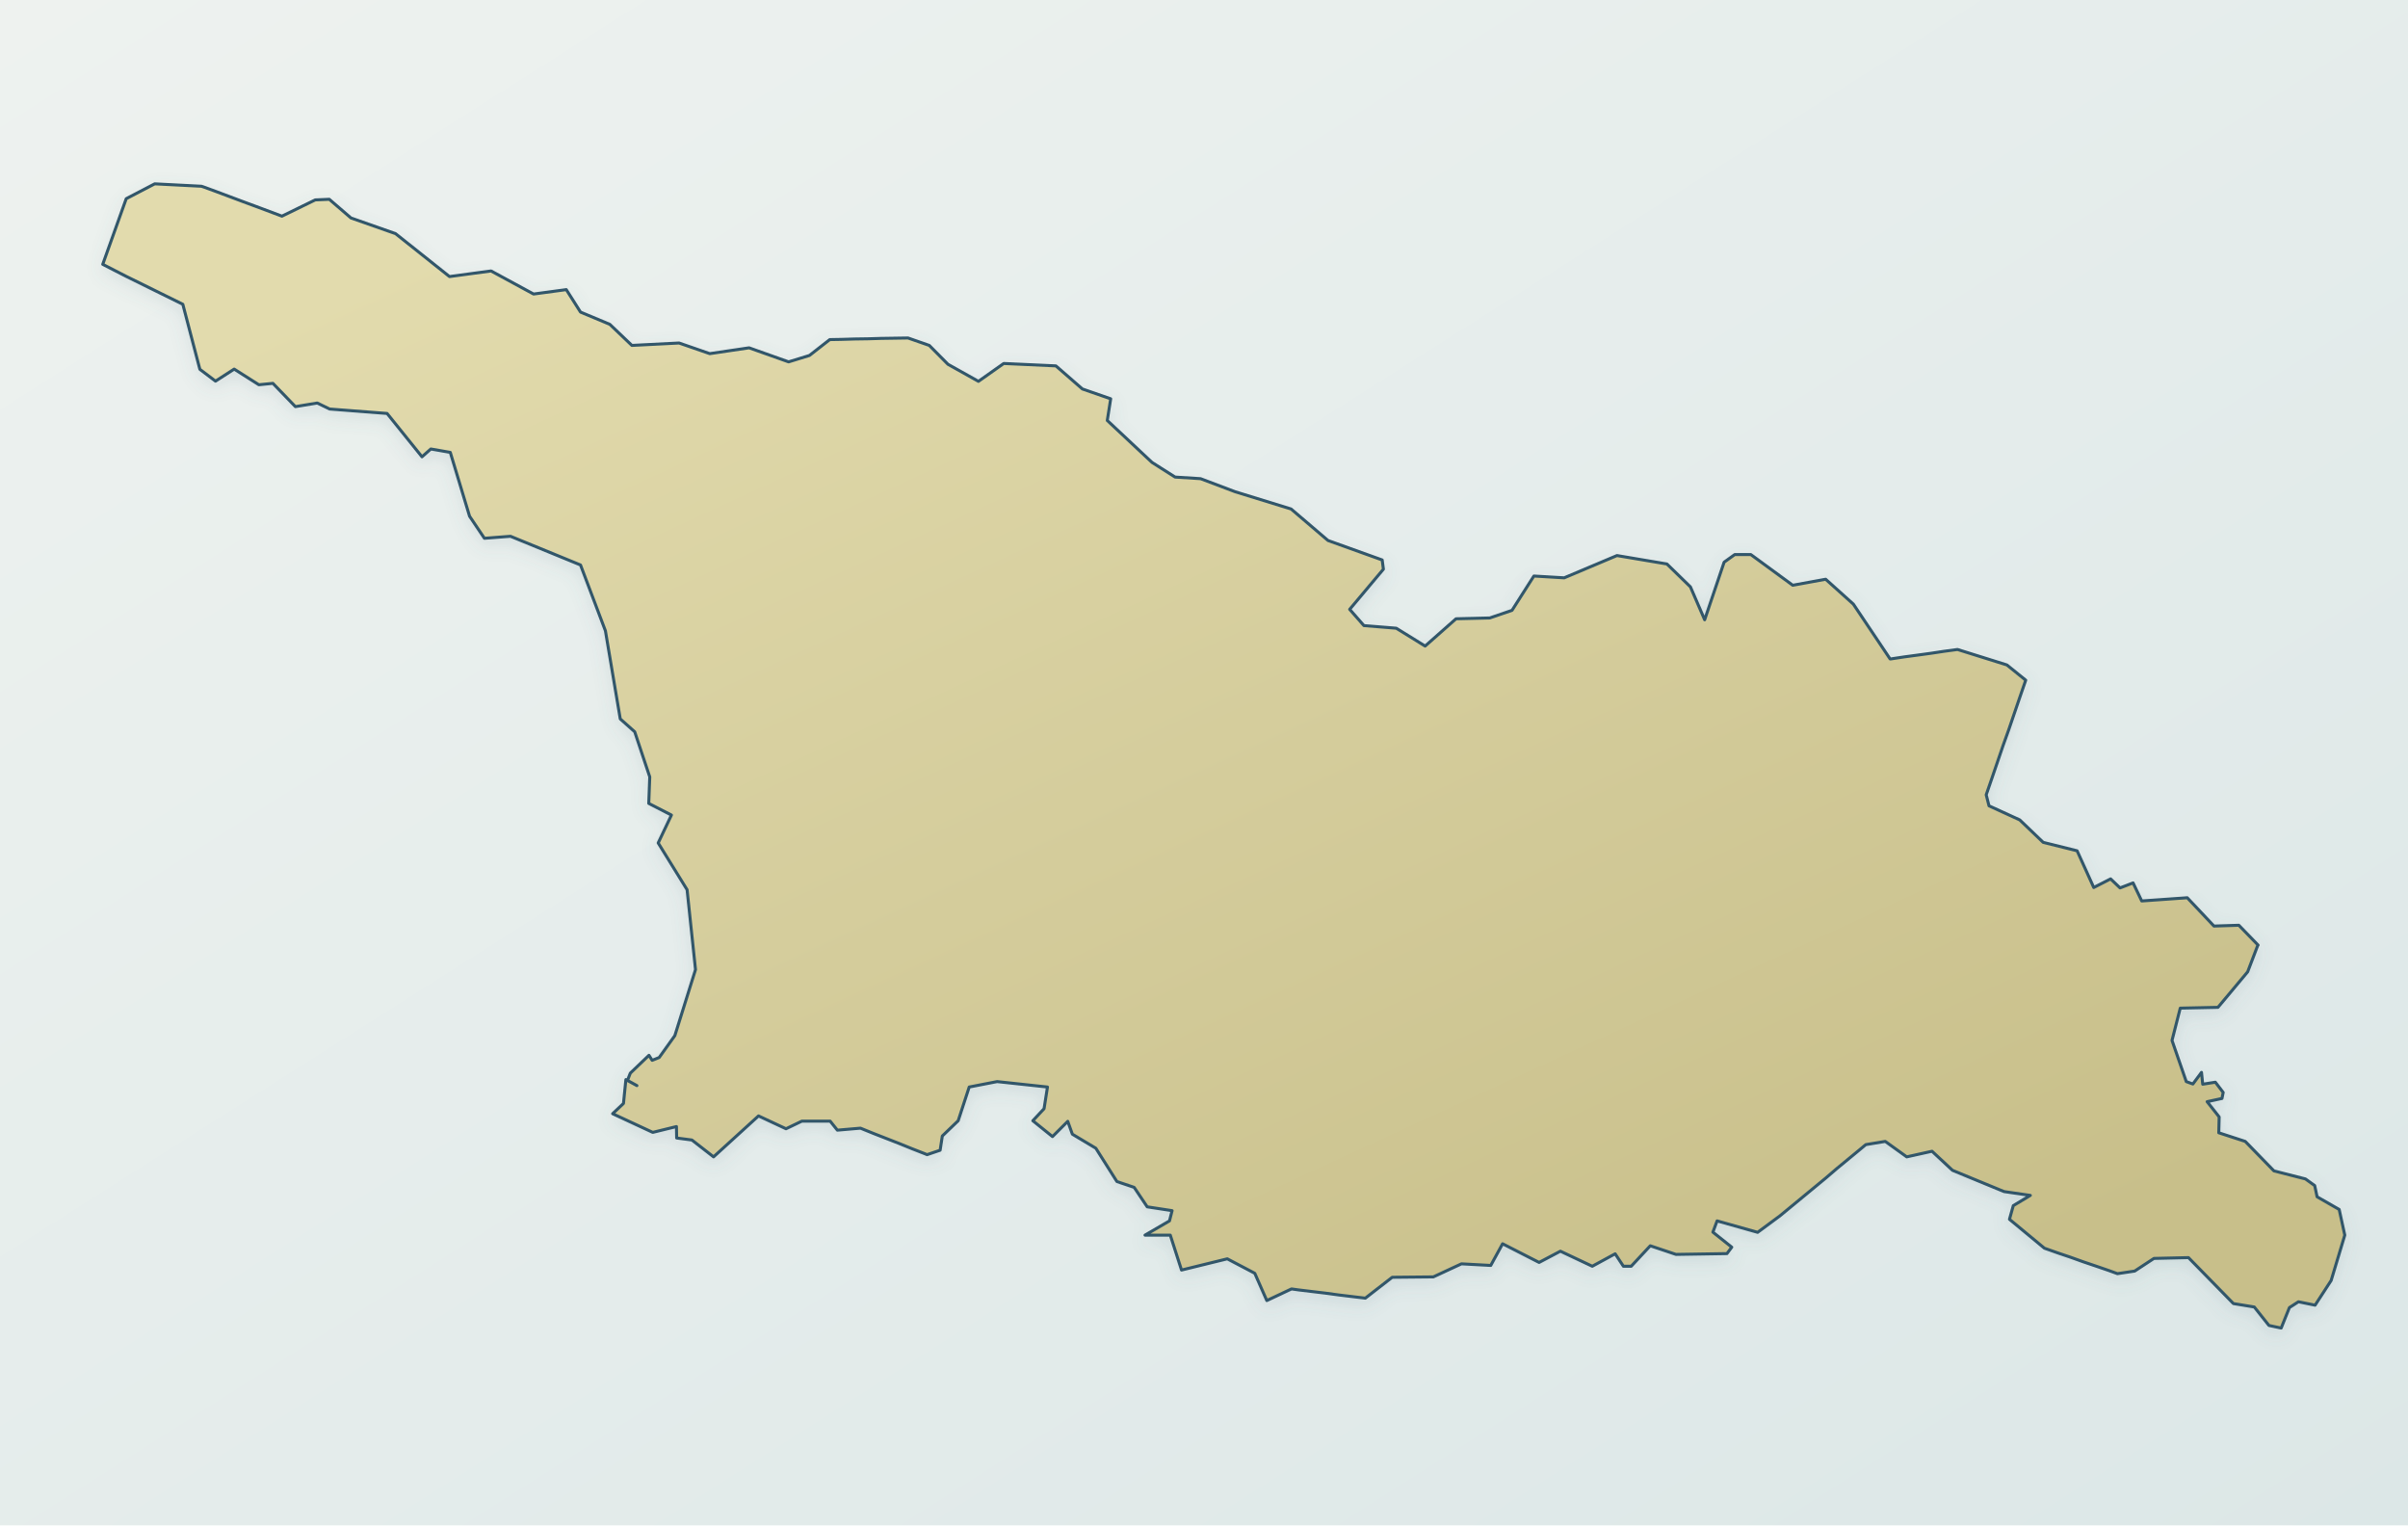
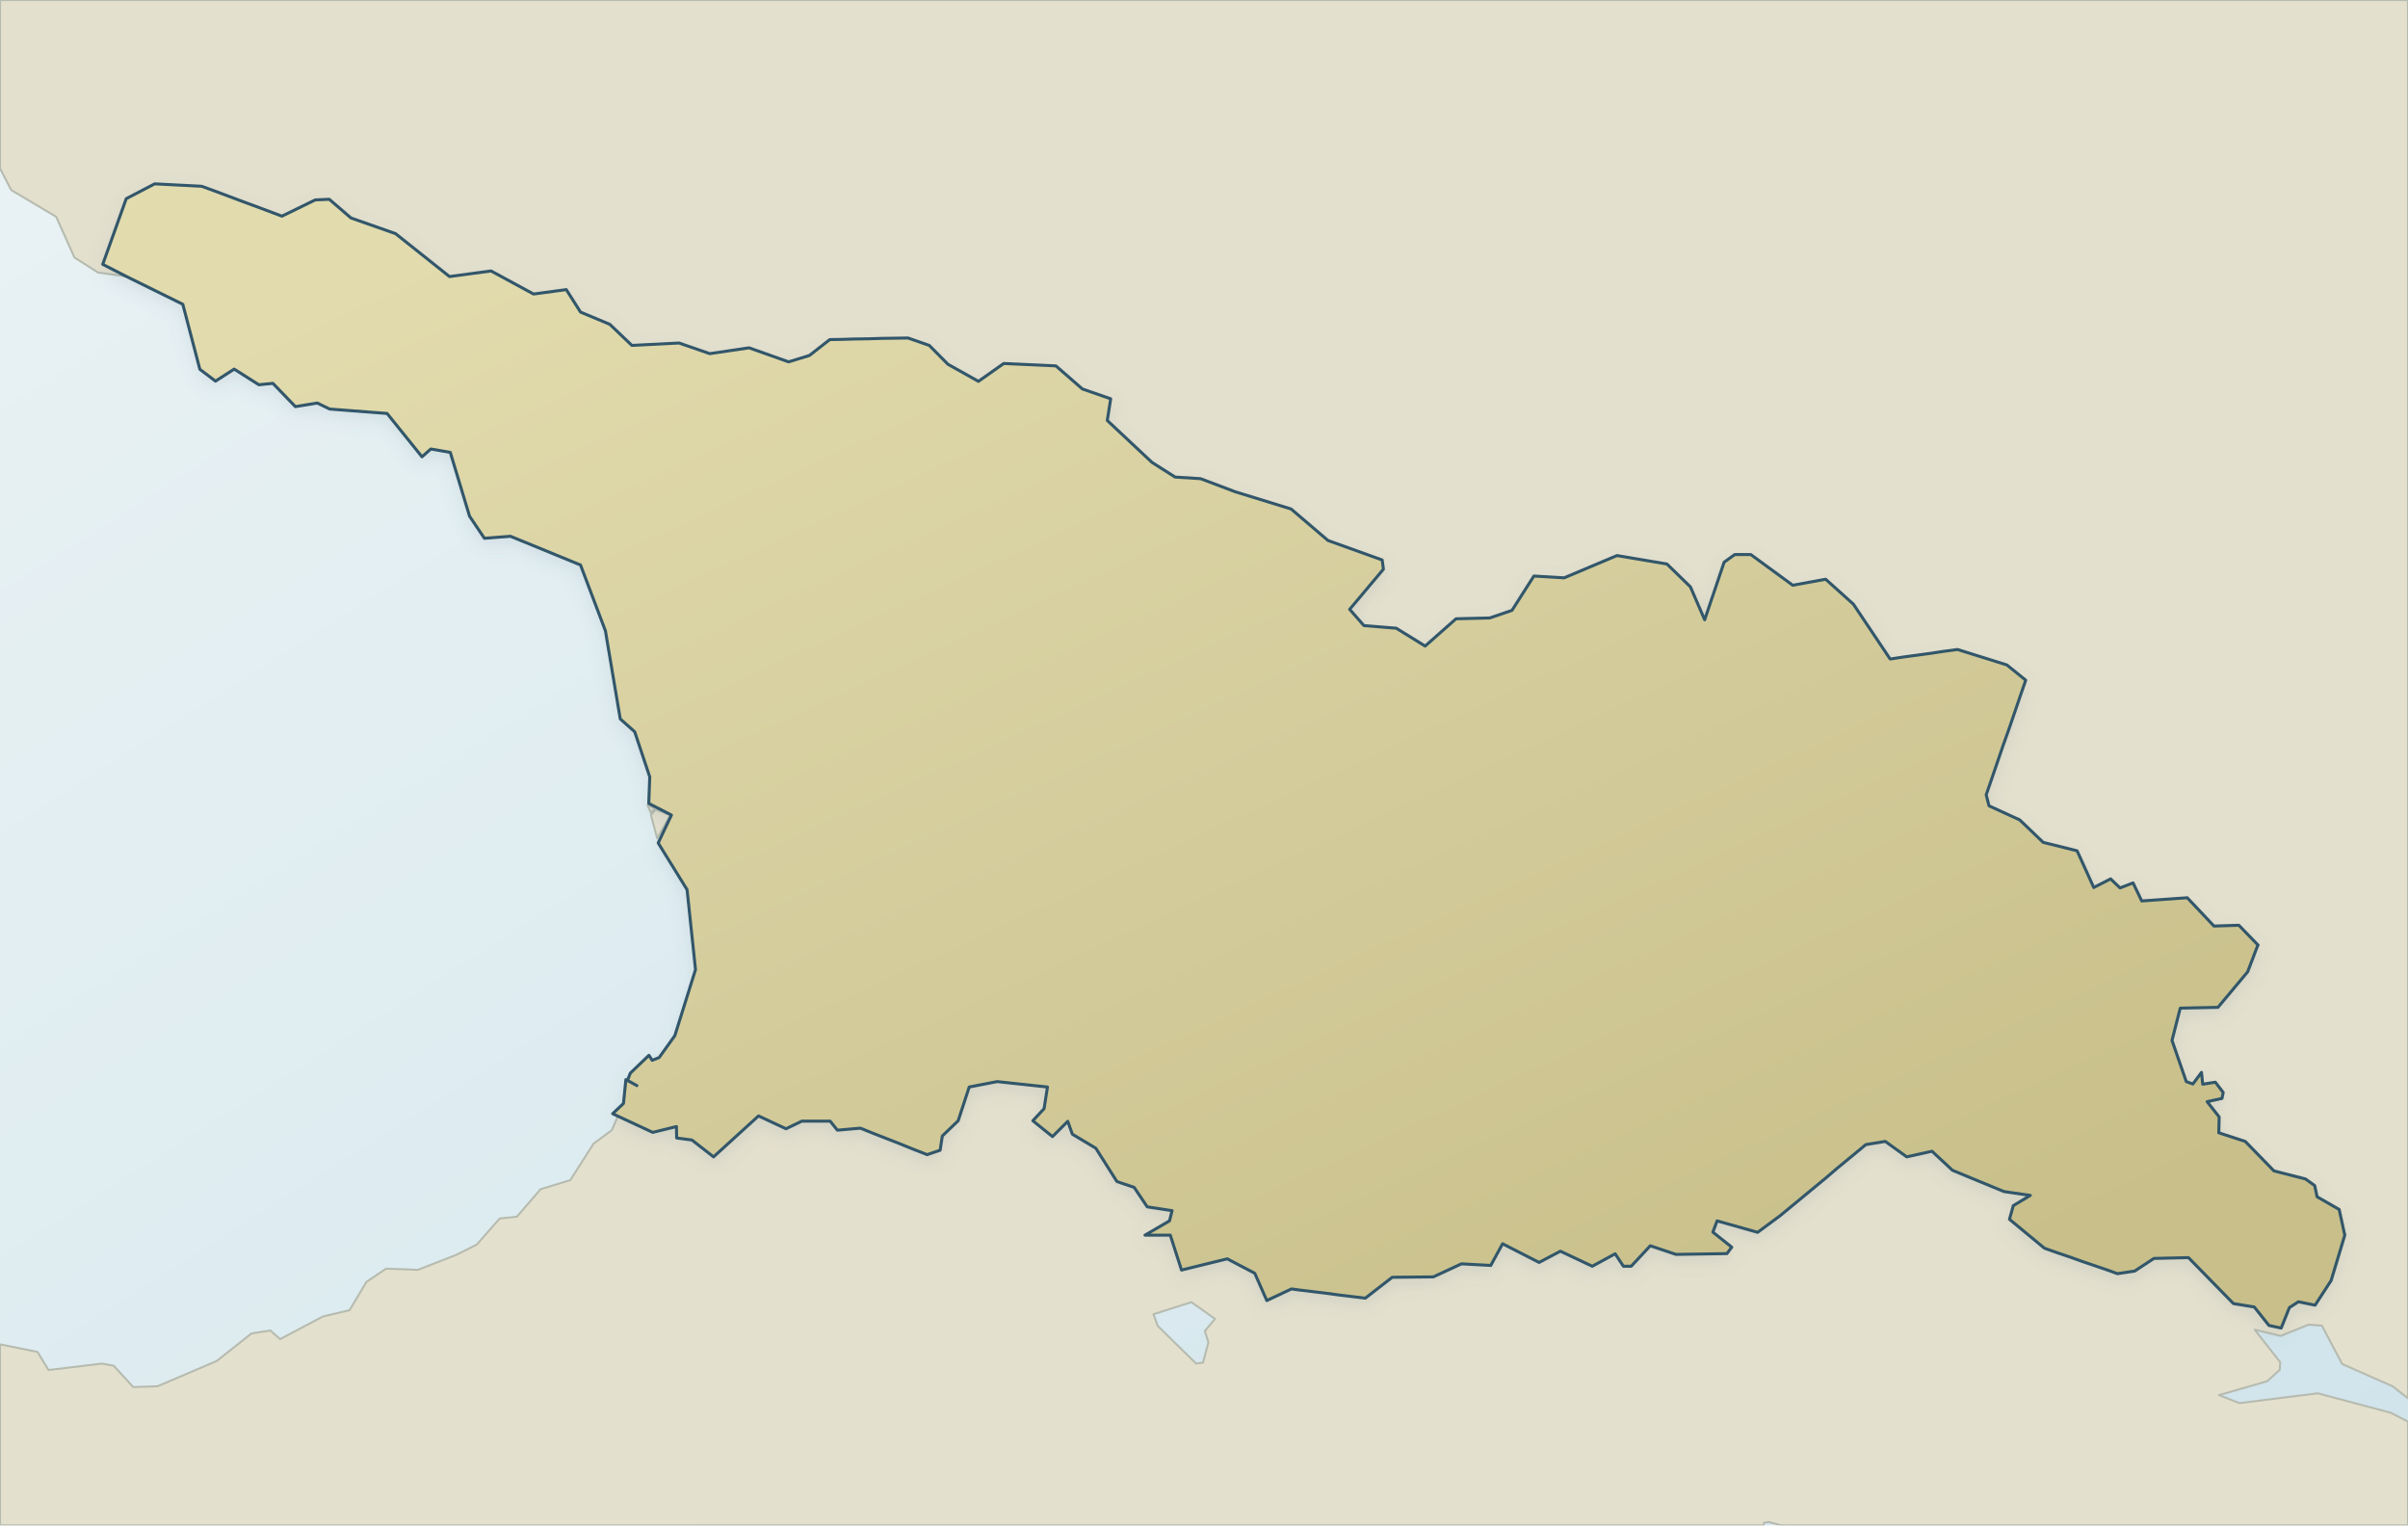
<svg xmlns="http://www.w3.org/2000/svg" viewBox="0 0 1200 760" role="img" aria-label="Map of Georgia" data-map-style="journey-atlas-map-v3-clean-background" data-map-projection="local-equirectangular-fit-v1">
  <defs>
    <linearGradient id="sea" x1="0" y1="0" x2="1" y2="1">
-       <stop offset="0" stop-color="#eef2ef" />
-       <stop offset=".55" stop-color="#e4eceb" />
-       <stop offset="1" stop-color="#dce7e7" />
+       <stop offset="0" stop-color="#eaf2f4" />
+       <stop offset=".55" stop-color="#dcebf0" />
+       <stop offset="1" stop-color="#d0e3eb" />
    </linearGradient>
    <linearGradient id="land" x1=".12" y1=".08" x2=".88" y2=".92">
      <stop offset="0" stop-color="#e2dbad" />
      <stop offset=".52" stop-color="#d4cc9b" />
      <stop offset="1" stop-color="#c8bf8a" />
    </linearGradient>
    <filter id="shadow" x="-10%" y="-10%" width="120%" height="120%">
      <feGaussianBlur in="SourceAlpha" stdDeviation="4" result="b" />
      <feOffset in="b" dy="3" result="o" />
      <feColorMatrix in="o" type="matrix" values="0 0 0 0 .12 0 0 0 0 .22 0 0 0 0 .28 0 0 0 .14 0" />
      <feBlend in="SourceGraphic" mode="normal" />
    </filter>
+     <clipPath id="map-context-target-negative" clipPathUnits="userSpaceOnUse">
+       <path d="M 0,0 L 1200,0 L 1200,760 L 0,760 Z M 305.3,554.9 L 325.3,564.2 L 337.1,561.3 L 337.2,567 L 344.8,568 L 355.6,576.4 L 378,556 L 391.7,562.4 L 399.6,558.6 L 413.7,558.6 L 417.3,563.1 L 428.8,562.1 L 435.2,564.7 L 441.6,567.2 L 448,569.7 L 454.4,572.3 L 460.8,574.8 L 462,575.3 L 468.5,573.1 L 469.6,566 L 477.5,558.4 L 483,541.6 L 496.9,538.9 L 522,541.6 L 520.3,552.4 L 514.7,558.4 L 524.5,566.3 L 532.1,558.7 L 534.4,565.1 L 546.1,572.1 L 556.6,588.7 L 565.2,591.6 L 571.7,601.3 L 584.1,603.2 L 582.8,608.3 L 570.6,615.4 L 583.2,615.4 L 588.8,632.8 L 611.6,627.2 L 625.3,634.4 L 631.3,648 L 643.6,642.2 L 647.2,642.7 L 653.8,643.5 L 660.5,644.3 L 667.1,645.2 L 673.7,646 L 680.4,646.8 L 693.8,636.4 L 714.3,636.2 L 728.3,629.7 L 742.9,630.5 L 748.8,619.7 L 767,629 L 777.6,623.4 L 793.5,630.9 L 804.9,624.7 L 809,630.9 L 812.9,630.9 L 822.4,620.7 L 835.2,625 L 860.6,624.6 L 863,621.4 L 853.6,613.9 L 855.7,608.3 L 875.9,614 L 887,605.8 L 892.7,601.1 L 898.4,596.4 L 904.1,591.7 L 909.8,587 L 915.4,582.2 L 921.1,577.5 L 926.8,572.8 L 929.8,570.3 L 939.5,568.7 L 950.2,576.4 L 962.8,573.6 L 973,583.1 L 998.7,593.7 L 1011.8,595.6 L 1003.3,600.7 L 1001.4,607.5 L 1018.8,621.9 L 1025.3,624.2 L 1031.8,626.4 L 1038.2,628.7 L 1044.7,630.9 L 1051.1,633.1 L 1055.2,634.6 L 1063.8,633.3 L 1073.4,627 L 1090.6,626.6 L 1113,649.5 L 1123.4,651.2 L 1130.7,660.4 L 1136.8,661.7 L 1140.9,651.5 L 1145.4,648.6 L 1153.7,650.3 L 1161.7,638 L 1168.5,615.4 L 1165.7,602.6 L 1154.7,596.3 L 1153.5,590.7 L 1148.9,587.4 L 1133.2,583.4 L 1118.9,568.7 L 1105.7,564.4 L 1105.9,556.5 L 1099.9,548.9 L 1107.3,547.3 L 1107.9,544.3 L 1104,539.2 L 1097.7,540.2 L 1097.1,534.3 L 1092.8,540.1 L 1089.5,538.9 L 1082.4,518.4 L 1086.5,502.3 L 1105.3,501.9 L 1120.1,484.2 L 1125.1,471.1 L 1125.3,470.9 L 1115.7,461 L 1103.3,461.4 L 1090,447.3 L 1067.3,448.9 L 1063,439.9 L 1056.5,442.4 L 1051.8,437.9 L 1043.4,442.2 L 1035.1,423.9 L 1018.2,419.7 L 1006.5,408.5 L 991.2,401.5 L 989.8,396 L 992.6,387.9 L 995.4,379.7 L 998.2,371.5 L 1001.1,363.4 L 1003.9,355.2 L 1006.7,347 L 1009.5,338.9 L 1000.1,331.3 L 975.5,323.6 L 968.8,324.5 L 962.2,325.5 L 955.6,326.4 L 948.9,327.3 L 942.3,328.3 L 941.9,328.3 L 923.6,301 L 909.8,288.6 L 893.4,291.6 L 872.5,276.3 L 864.5,276.3 L 859.2,280.1 L 849.5,308.8 L 842.4,292.4 L 830.7,281 L 805.8,276.8 L 779.5,287.9 L 764.4,287 L 753.5,304.1 L 742.4,307.9 L 725.6,308.3 L 710.2,321.9 L 695.8,313 L 679.7,311.7 L 672.6,303.6 L 689.4,283.6 L 688.8,279 L 661.8,269.3 L 643.4,253.6 L 615.5,245 L 598.3,238.5 L 585.6,237.7 L 574.1,230.4 L 551.8,209.5 L 553.5,198.7 L 539.4,193.8 L 526.2,182.3 L 500.2,181.1 L 487.6,190 L 472.4,181.5 L 463.1,172.1 L 452.5,168.4 L 445.9,168.5 L 439.2,168.6 L 432.6,168.8 L 425.9,168.9 L 419.2,169.1 L 413.5,169.2 L 403.4,177.1 L 393,180.3 L 373.3,173.3 L 353.7,176.2 L 338.4,170.9 L 314.9,172.1 L 303.9,161.6 L 289.3,155.5 L 282.2,144.3 L 265.9,146.5 L 244.7,135 L 224,137.8 L 197.1,116.4 L 174.9,108.6 L 164.1,99.3 L 157.1,99.6 L 140.5,107.7 L 134.1,105.3 L 127.7,102.9 L 121.2,100.5 L 114.8,98.1 L 108.4,95.7 L 101.9,93.3 L 100.4,92.8 L 77.1,91.6 L 62.9,99 L 51.2,131.7 L 62.9,137.7 L 91.1,151.6 L 99.6,184 L 107.4,189.9 L 116.7,183.9 L 129,191.7 L 136,191 L 147.2,202.6 L 158.1,200.8 L 164.3,203.8 L 192.9,206 L 210.3,227.6 L 214.7,223.7 L 224.4,225.4 L 234,257.2 L 241.4,268.2 L 254.4,267.2 L 289.3,281.5 L 301.7,314.3 L 309.1,358.2 L 316.3,364.6 L 323.8,387.1 L 323.3,400.3 L 334.6,406.1 L 328,420 L 342.4,443.3 L 346.6,483.1 L 336.3,516 L 328.5,526.9 L 325,528.3 L 323.4,525.8 L 314.1,534.7 L 312.7,538.3 L 317.4,540.9 L 311.9,537.9 L 310.7,549.8 L 305.3,554.9 Z" fill-rule="evenodd" clip-rule="evenodd" />
+     </clipPath>
  </defs>
  <rect width="1200" height="760" fill="url(#sea)" />
+   <g id="geographic-context" clip-path="url(#map-context-target-negative)">
+     <path d="M 334.0,406.1 L 327.5,417.7 L 324.4,406.1 L 326.7,403.4 L 334.0,406.1 Z M 324.4,405.1 L 322.7,401.2 L 326.2,402.7 L 324.4,405.1 Z M 50.8,679.4 L 56.7,680.5 L 66.4,691.1 L 78.5,690.7 L 108.0,678.1 L 125.3,664.4 L 134.7,662.9 L 139.6,667.2 L 161.0,655.9 L 174.2,652.8 L 182.6,638.7 L 192.4,632.1 L 208.2,632.7 L 227.2,625.3 L 237.6,620.1 L 249.0,607.1 L 257.6,606.2 L 269.4,592.5 L 284.2,588.0 L 295.8,569.8 L 304.9,563.1 L 310.7,549.8 L 311.9,537.9 L 317.4,540.9 L 312.7,538.3 L 314.1,534.7 L 323.4,525.8 L 325.0,528.3 L 328.5,526.9 L 336.3,516.0 L 346.6,483.1 L 342.4,443.3 L 328.0,420.0 L 334.6,406.1 L 323.3,400.3 L 323.8,387.1 L 316.3,364.6 L 309.1,358.2 L 301.7,314.3 L 289.3,281.5 L 254.4,267.2 L 241.4,268.2 L 234.0,257.2 L 224.4,225.4 L 214.7,223.7 L 210.3,227.6 L 192.9,206.0 L 164.3,203.8 L 158.1,200.8 L 147.2,202.6 L 136.0,191.0 L 129.0,191.7 L 116.7,183.9 L 107.4,189.9 L 99.6,184.0 L 91.1,151.6 L 62.9,137.7 L 48.9,135.8 L 37.1,128.3 L 28.0,108.0 L 5.6,94.7 L 0.0,83.9 L 0.0,-0.0 L 1200.0,-0.0 L 1200.0,696.7 L 1192.3,690.7 L 1167.2,679.6 L 1157.1,660.5 L 1150.5,660.0 L 1136.5,665.6 L 1123.6,662.5 L 1136.3,678.7 L 1136.1,682.5 L 1129.8,688.2 L 1105.8,695.1 L 1116.0,699.1 L 1155.0,694.2 L 1191.4,703.9 L 1200.0,708.3 L 1200.0,760.0 L 887.7,760.0 L 881.4,758.3 L 879.0,758.7 L 878.9,760.0 L 0.0,760.0 L 0.0,669.8 L 18.7,673.6 L 24.2,682.6 L 50.8,679.4 Z M 577.0,660.7 L 596.1,679.4 L 599.5,678.9 L 602.2,668.8 L 600.4,663.2 L 605.5,657.1 L 593.7,648.8 L 574.8,654.8 L 577.0,660.7 Z M 679.5,637.2 L 685.2,639.0 L 688.1,636.8 L 683.0,632.8 L 678.8,634.1 L 679.5,637.2 Z M 634.0,614.5 L 644.4,620.4 L 645.9,620.5 L 646.5,615.9 L 643.0,611.9 L 634.6,611.7 L 634.0,614.5 Z M 682.3,584.4 L 690.8,583.2 L 695.2,570.7 L 689.3,566.3 L 685.3,568.3 L 680.9,577.9 L 682.3,584.4 Z M 655.5,535.1 L 661.0,531.4 L 658.6,527.5 L 651.2,533.7 L 655.5,535.1 Z" fill="#e4e0ce" fill-rule="evenodd" stroke="#b6bbaf" stroke-width="1" stroke-linejoin="round" />
+   </g>
  <path d="M 305.3,554.9 L 325.3,564.2 L 337.1,561.3 L 337.2,567.0 L 344.8,568.0 L 355.6,576.4 L 378.0,556.0 L 391.7,562.4 L 399.6,558.6 L 413.7,558.6 L 417.3,563.1 L 428.8,562.1 L 435.2,564.7 L 441.6,567.2 L 448.0,569.7 L 454.4,572.3 L 460.8,574.8 L 462.0,575.3 L 468.5,573.1 L 469.6,566.0 L 477.5,558.4 L 483.0,541.6 L 496.9,538.9 L 522.0,541.6 L 520.3,552.4 L 514.7,558.4 L 524.5,566.3 L 532.1,558.7 L 534.4,565.1 L 546.1,572.1 L 556.6,588.7 L 565.2,591.6 L 571.7,601.3 L 584.1,603.2 L 582.8,608.3 L 570.6,615.4 L 583.2,615.4 L 588.8,632.8 L 611.6,627.2 L 625.3,634.4 L 631.3,648.0 L 643.6,642.2 L 647.2,642.7 L 653.8,643.5 L 660.5,644.3 L 667.1,645.2 L 673.7,646.0 L 680.4,646.8 L 693.8,636.4 L 714.3,636.2 L 728.3,629.7 L 742.9,630.5 L 748.8,619.7 L 767.0,629.0 L 777.6,623.4 L 793.5,630.9 L 804.9,624.7 L 809.0,630.9 L 812.9,630.9 L 822.4,620.7 L 835.2,625.0 L 860.6,624.6 L 863.0,621.4 L 853.6,613.9 L 855.7,608.3 L 875.9,614.0 L 887.0,605.8 L 892.7,601.1 L 898.4,596.4 L 904.1,591.7 L 909.8,587.0 L 915.4,582.2 L 921.1,577.5 L 926.8,572.8 L 929.8,570.3 L 939.5,568.7 L 950.2,576.4 L 962.8,573.6 L 973.0,583.1 L 998.7,593.7 L 1011.8,595.6 L 1003.3,600.7 L 1001.4,607.5 L 1018.8,621.9 L 1025.3,624.2 L 1031.8,626.4 L 1038.2,628.7 L 1044.7,630.9 L 1051.1,633.1 L 1055.2,634.6 L 1063.8,633.3 L 1073.4,627.0 L 1090.6,626.6 L 1113.0,649.5 L 1123.4,651.2 L 1130.7,660.4 L 1136.8,661.7 L 1140.9,651.5 L 1145.4,648.6 L 1153.7,650.3 L 1161.7,638.0 L 1168.5,615.4 L 1165.7,602.6 L 1154.7,596.3 L 1153.5,590.7 L 1148.9,587.4 L 1133.2,583.4 L 1118.9,568.7 L 1105.7,564.4 L 1105.9,556.5 L 1099.9,548.9 L 1107.3,547.3 L 1107.9,544.3 L 1104.0,539.2 L 1097.7,540.2 L 1097.1,534.3 L 1092.8,540.1 L 1089.5,538.9 L 1082.4,518.4 L 1086.5,502.3 L 1105.3,501.9 L 1120.1,484.2 L 1125.1,471.1 L 1125.3,470.9 L 1115.7,461.0 L 1103.3,461.4 L 1090.0,447.3 L 1067.3,448.9 L 1063.0,439.9 L 1056.5,442.4 L 1051.8,437.9 L 1043.4,442.2 L 1035.1,423.9 L 1018.2,419.7 L 1006.5,408.5 L 991.2,401.5 L 989.8,396.0 L 992.6,387.9 L 995.4,379.7 L 998.2,371.5 L 1001.1,363.4 L 1003.9,355.2 L 1006.7,347.0 L 1009.5,338.9 L 1000.1,331.3 L 975.5,323.6 L 968.8,324.5 L 962.2,325.5 L 955.6,326.4 L 948.9,327.3 L 942.3,328.3 L 941.9,328.3 L 923.6,301.0 L 909.8,288.6 L 893.4,291.6 L 872.5,276.3 L 864.5,276.3 L 859.2,280.1 L 849.5,308.8 L 842.4,292.4 L 830.7,281.0 L 805.8,276.8 L 779.5,287.9 L 764.4,287.0 L 753.5,304.1 L 742.4,307.9 L 725.6,308.3 L 710.2,321.9 L 695.8,313.0 L 679.7,311.7 L 672.6,303.6 L 689.4,283.6 L 688.8,279.0 L 661.8,269.3 L 643.4,253.6 L 615.5,245.0 L 598.3,238.5 L 585.6,237.7 L 574.1,230.4 L 551.8,209.5 L 553.5,198.7 L 539.4,193.8 L 526.2,182.3 L 500.2,181.1 L 487.6,190.0 L 472.4,181.5 L 463.1,172.1 L 452.5,168.4 L 445.9,168.5 L 439.2,168.6 L 432.6,168.8 L 425.9,168.9 L 419.2,169.1 L 413.5,169.2 L 403.4,177.1 L 393.0,180.3 L 373.3,173.3 L 353.7,176.2 L 338.4,170.9 L 314.9,172.1 L 303.9,161.6 L 289.3,155.5 L 282.2,144.3 L 265.9,146.5 L 244.7,135.0 L 224.0,137.8 L 197.1,116.4 L 174.9,108.6 L 164.1,99.3 L 157.1,99.6 L 140.5,107.7 L 134.1,105.3 L 127.7,102.9 L 121.2,100.5 L 114.8,98.1 L 108.4,95.7 L 101.9,93.3 L 100.4,92.8 L 77.1,91.6 L 62.9,99.0 L 51.2,131.7 L 62.9,137.7 L 91.1,151.6 L 99.6,184.0 L 107.4,189.9 L 116.7,183.9 L 129.0,191.7 L 136.0,191.0 L 147.2,202.6 L 158.1,200.8 L 164.3,203.8 L 192.9,206.0 L 210.3,227.6 L 214.7,223.7 L 224.4,225.4 L 234.0,257.2 L 241.4,268.2 L 254.4,267.2 L 289.3,281.5 L 301.7,314.3 L 309.1,358.2 L 316.3,364.6 L 323.8,387.1 L 323.3,400.3 L 334.6,406.1 L 328.0,420.0 L 342.4,443.3 L 346.6,483.1 L 336.3,516.0 L 328.5,526.9 L 325.0,528.3 L 323.4,525.8 L 314.1,534.7 L 312.7,538.3 L 317.4,540.9 L 311.9,537.9 L 310.7,549.8 L 305.3,554.9 Z" fill="url(#land)" fill-rule="evenodd" stroke="#31576a" stroke-width="1.5" stroke-linejoin="round" stroke-linecap="round" filter="url(#shadow)" />
</svg>
